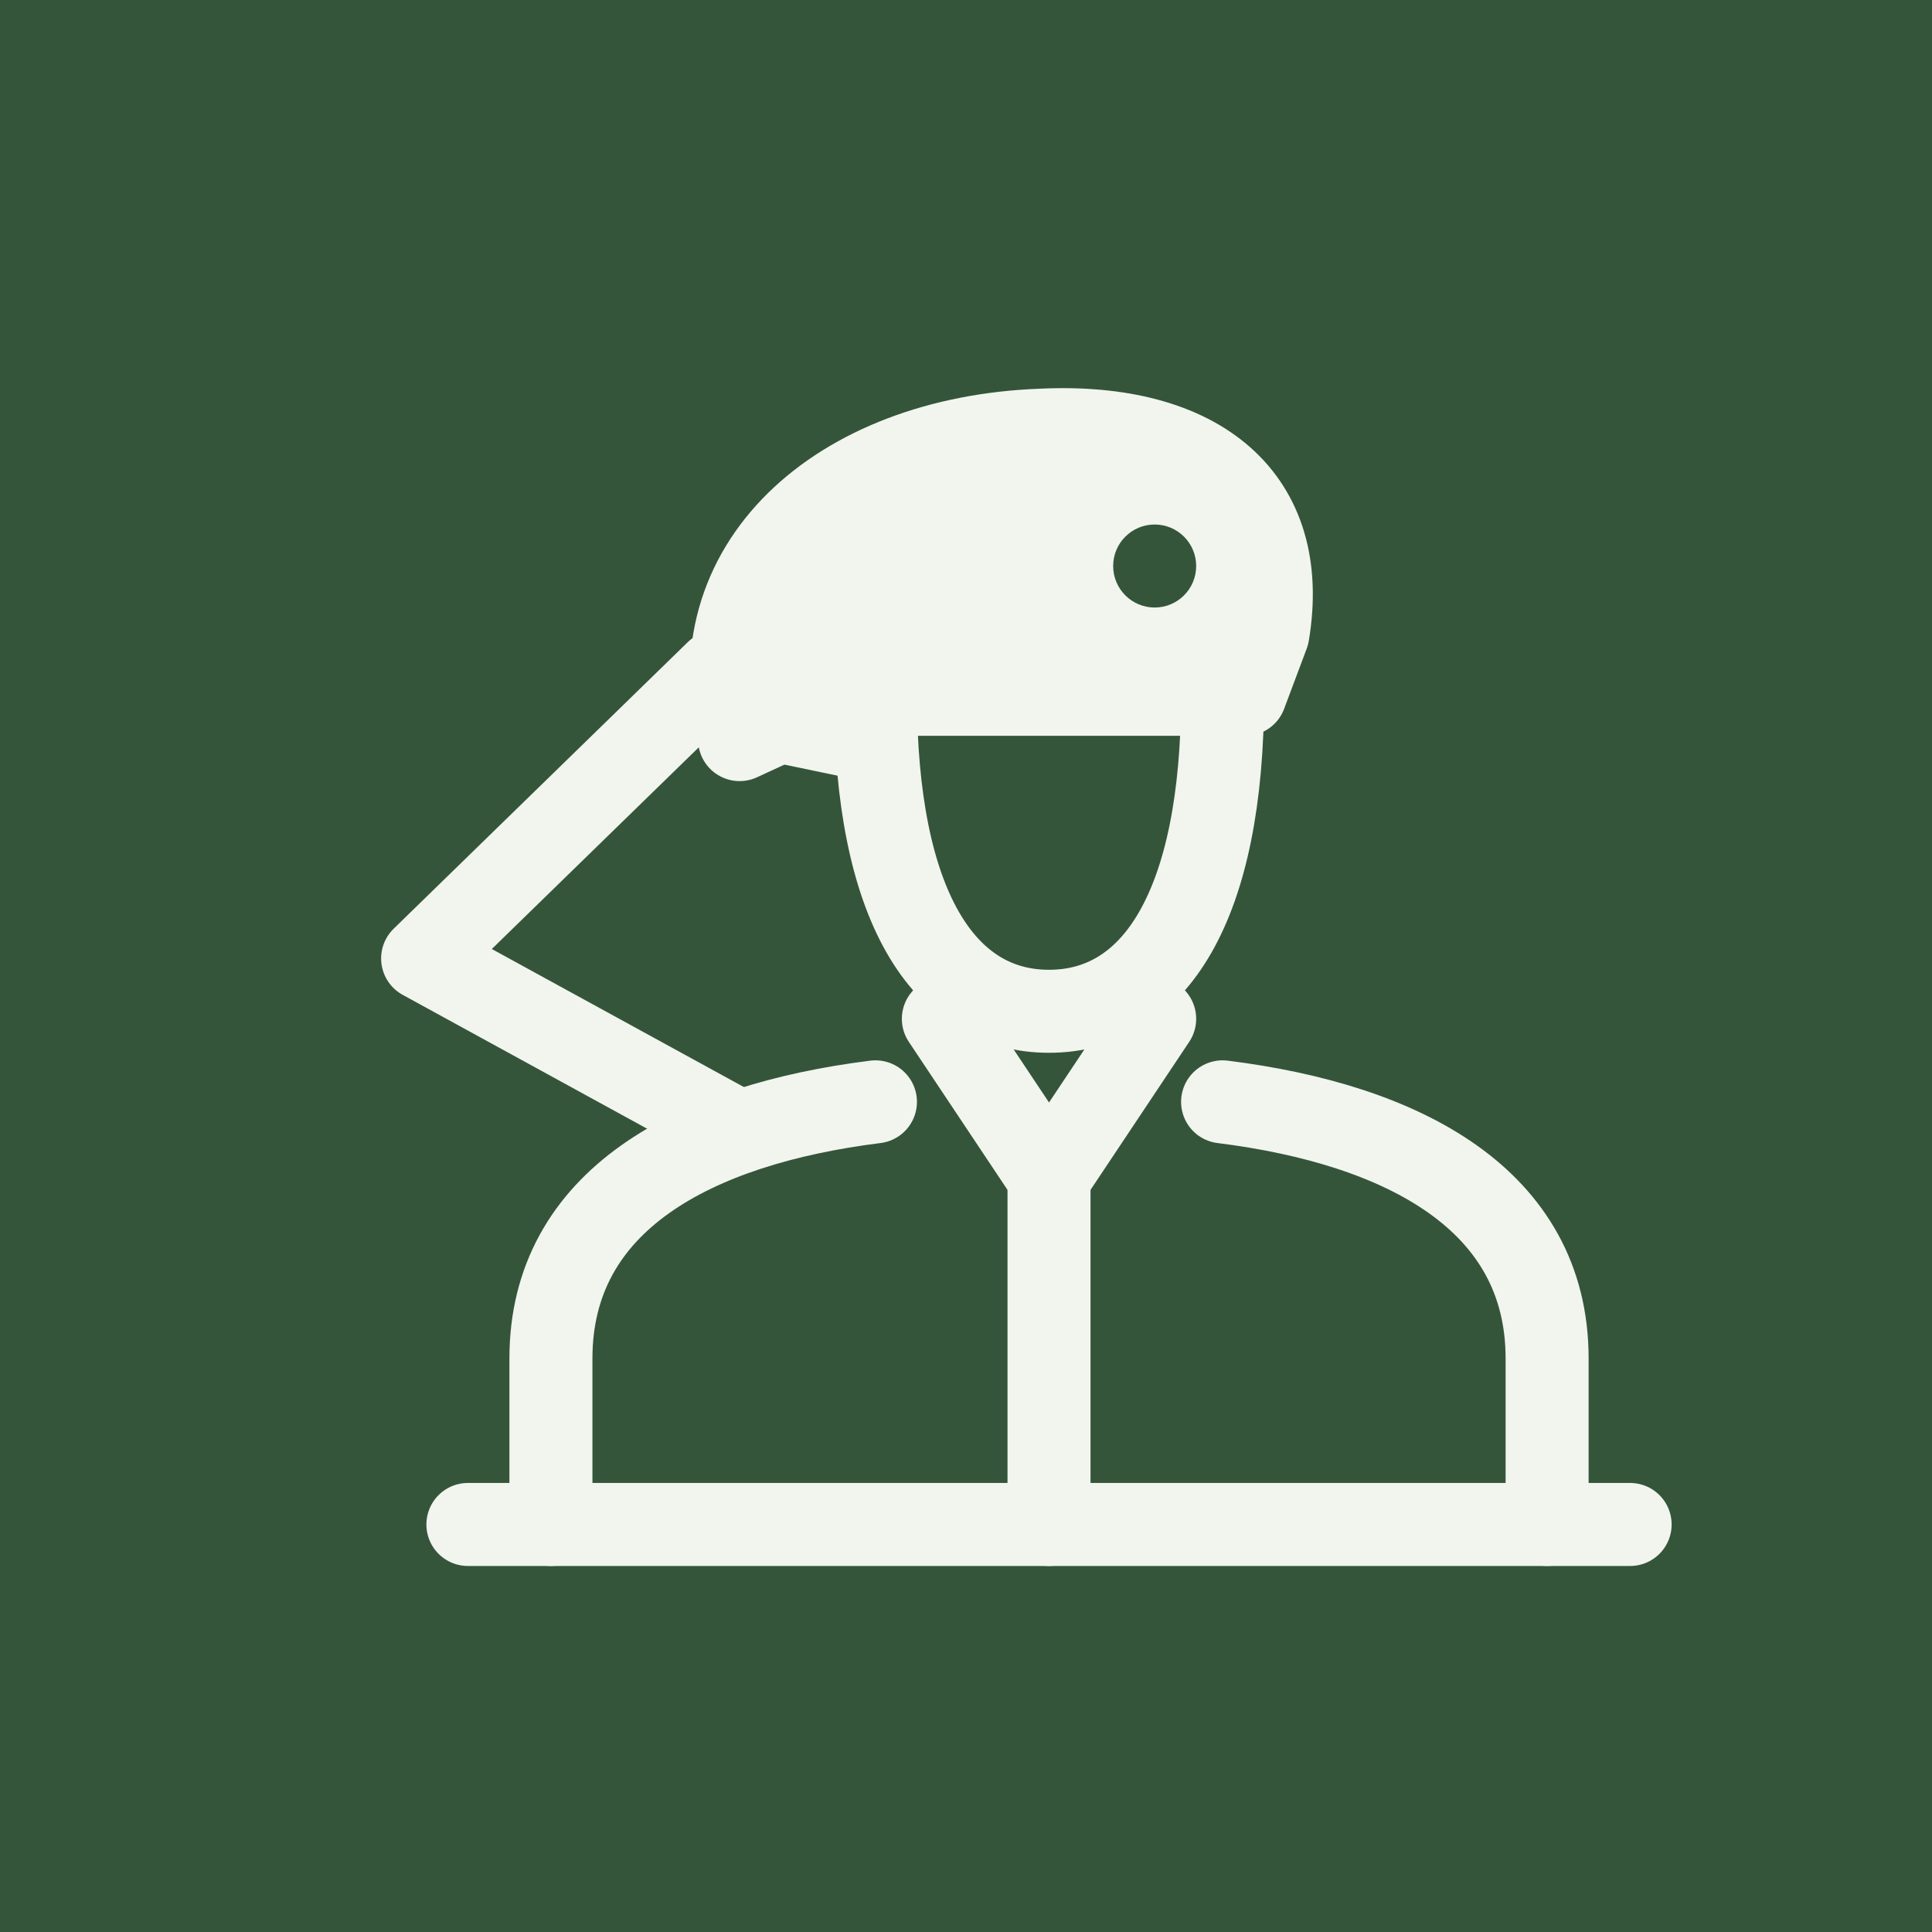
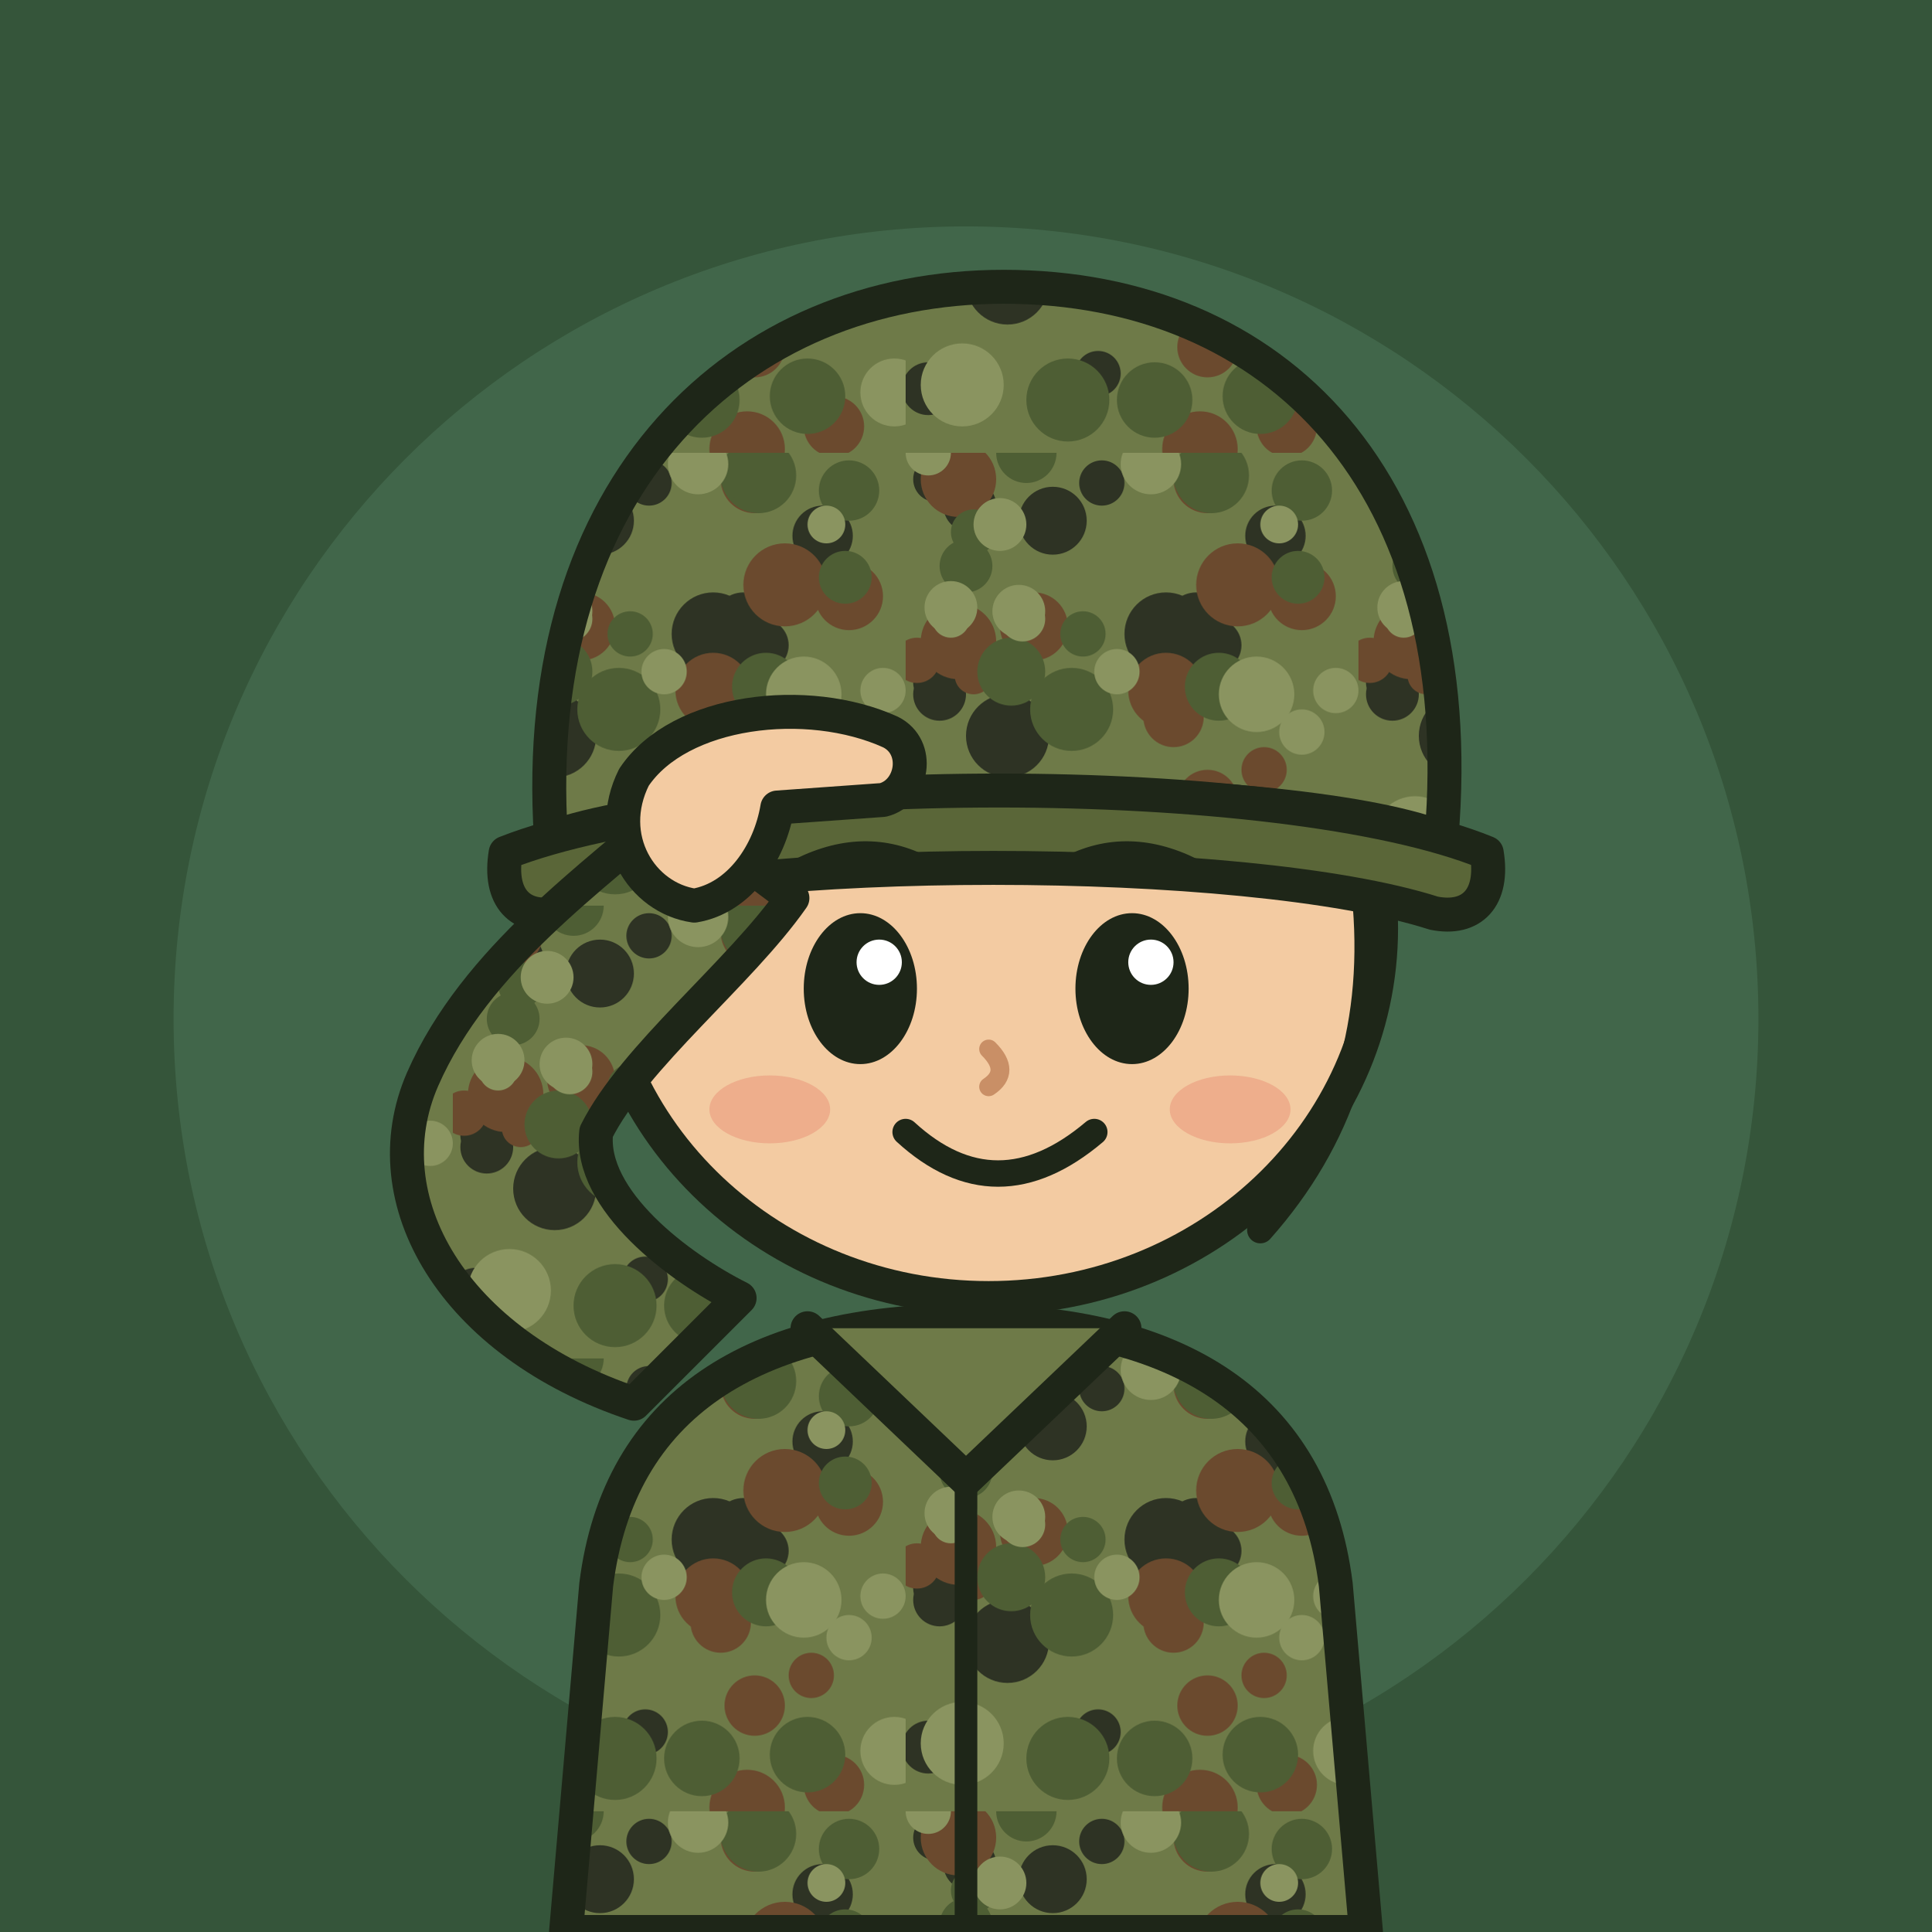
<svg xmlns="http://www.w3.org/2000/svg" viewBox="0 0 512 512">
+   <defs>
+     <pattern id="ft" width="120" height="120" patternUnits="userSpaceOnUse">
+       <rect width="120" height="120" fill="#6E7A48" />
+       <circle cx="39" cy="18" r="9" fill="#2E3324" />
+       <circle cx="9" cy="64" r="7" fill="#2E3324" />
+       <circle cx="7" cy="61" r="5" fill="#2E3324" />
+       <circle cx="52" cy="8" r="6" fill="#2E3324" />
+       <circle cx="51" cy="99" r="6" fill="#2E3324" />
+       <circle cx="27" cy="75" r="11" fill="#2E3324" />
+       <circle cx="69" cy="48" r="11" fill="#2E3324" />
+       <circle cx="6" cy="103" r="7" fill="#2E3324" />
+       <circle cx="17" cy="14" r="7" fill="#2E3324" />
+       <circle cx="98" cy="22" r="8" fill="#2E3324" />
+       <circle cx="77" cy="45" r="8" fill="#2E3324" />
+       <circle cx="8" cy="7" r="6" fill="#2E3324" />
+       <circle cx="82" cy="51" r="7" fill="#2E3324" />
+       <circle cx="70" cy="54" r="7" fill="#2E3324" />
+       <circle cx="95" cy="84" r="6" fill="#6B4A2E" />
+       <circle cx="69" cy="63" r="10" fill="#6B4A2E" />
+       <circle cx="88" cy="35" r="11" fill="#6B4A2E" />
+       <circle cx="14" cy="50" r="10" fill="#6B4A2E" />
+       <circle cx="18" cy="59" r="5" fill="#6B4A2E" />
+       <circle cx="80" cy="92" r="8" fill="#6B4A2E" />
+       <circle cx="105" cy="38" r="9" fill="#6B4A2E" />
+       <circle cx="71" cy="70" r="8" fill="#6B4A2E" />
+       <circle cx="101" cy="113" r="8" fill="#6B4A2E" />
+       <circle cx="80" cy="7" r="9" fill="#6B4A2E" />
+       <circle cx="78" cy="119" r="10" fill="#6B4A2E" />
+       <circle cx="34" cy="46" r="9" fill="#6B4A2E" />
+       <circle cx="3" cy="55" r="6" fill="#6B4A2E" />
+       <circle cx="14" cy="7" r="10" fill="#6B4A2E" />
+       <circle cx="16" cy="30" r="7" fill="#4E5E34" />
+       <circle cx="105" cy="10" r="8" fill="#4E5E34" />
+       <circle cx="66" cy="106" r="10" fill="#4E5E34" />
+       <circle cx="104" cy="33" r="7" fill="#4E5E34" />
+       <circle cx="43" cy="106" r="11" fill="#4E5E34" />
+       <circle cx="18" cy="21" r="6" fill="#4E5E34" />
+       <circle cx="28" cy="58" r="9" fill="#4E5E34" />
+       <circle cx="32" cy="0" r="8" fill="#4E5E34" />
+       <circle cx="44" cy="68" r="11" fill="#4E5E34" />
+       <circle cx="83" cy="62" r="9" fill="#4E5E34" />
+       <circle cx="81" cy="6" r="10" fill="#4E5E34" />
+       <circle cx="94" cy="105" r="10" fill="#4E5E34" />
+       <circle cx="47" cy="48" r="6" fill="#4E5E34" />
+       <circle cx="76" cy="7" r="5" fill="#4E5E34" />
+       <circle cx="25" cy="19" r="7" fill="#8A9460" />
+       <circle cx="6" cy="0" r="6" fill="#8A9460" />
+       <circle cx="12" cy="44" r="5" fill="#8A9460" />
+       <circle cx="105" cy="74" r="6" fill="#8A9460" />
+       <circle cx="30" cy="42" r="7" fill="#8A9460" />
+       <circle cx="15" cy="102" r="11" fill="#8A9460" />
+       <circle cx="56" cy="58" r="6" fill="#8A9460" />
+       <circle cx="12" cy="41" r="7" fill="#8A9460" />
+       <circle cx="99" cy="19" r="5" fill="#8A9460" />
+       <circle cx="114" cy="63" r="6" fill="#8A9460" />
+       <circle cx="65" cy="3" r="8" fill="#8A9460" />
+       <circle cx="117" cy="104" r="9" fill="#8A9460" />
+       <circle cx="31" cy="44" r="6" fill="#8A9460" />
+       <circle cx="93" cy="64" r="10" fill="#8A9460" />
+     </pattern>
+   </defs>
  <rect width="512" height="512" fill="#35553A" />
-   <g fill="none" stroke="#F1F5EE" stroke-width="22" stroke-linecap="round" stroke-linejoin="round">
-     <path d="M232 184 C232 240 250 268 278 268 C306 268 324 240 324 184" />
-     <path d="M196 196 C184 150 222 116 276 114 C318 112 342 132 336 168 L330 184 L222 184 Z" fill="#F1F5EE" />
-     <path d="M250 270 L278 312 L306 270" />
-     <path d="M146 404 L146 360 C146 318 184 298 232 292 M324 292 C372 298 410 318 410 360 L410 404" />
-     <path d="M196 300 L112 254 L190 178" />
-     <path d="M182 186 L230 196" />
-     <path d="M278 312 L278 404" />
-     <path d="M124 404 L432 404" />
+   <circle cx="256" cy="270" r="210" fill="#41664A" />
+   <g stroke="#1E2618" stroke-width="9" stroke-linejoin="round" stroke-linecap="round">
+     <path d="M150 512 L158 420 C164 372 200 350 256 350 C312 350 348 372 354 420 L362 512 Z" fill="url(#ft)" />
+     <path d="M256 360 L256 512" fill="none" stroke-width="6" />
+     <path d="M214 352 L256 392 L298 352" fill="#6E7A48" />
+     <ellipse cx="262" cy="246" rx="104" ry="98" fill="#F3CBA2" />
+     <path d="M146 222 C140 128 196 76 266 76 C338 76 390 128 382 222 C340 206 190 206 146 222 Z" fill="url(#ft)" />
+     <path d="M134 226 C190 204 340 204 394 226 C396 238 390 244 380 242 C330 226 196 226 148 242 C138 244 132 238 134 226 Z" fill="#5A6638" />
+     <path d="M362 240 Q366 290 334 326" fill="none" stroke-width="7" />
+     <path d="M168 372 C120 356 98 318 112 286 C126 254 158 232 178 214 L210 238 C196 258 168 280 158 300 C156 318 180 336 196 344 Z" fill="url(#ft)" />
+     <path d="M168 206 C180 188 214 184 236 194 C244 198 242 210 234 212 L206 214 C204 226 196 238 184 240 C170 238 160 222 168 206 Z" fill="#F3CBA2" />
  </g>
-   <circle cx="306" cy="150" r="11" fill="#35553A" />
+   <ellipse cx="228" cy="262" rx="15" ry="20" fill="#1E2618" />
+   <ellipse cx="300" cy="262" rx="15" ry="20" fill="#1E2618" />
+   <circle cx="233" cy="255" r="6" fill="#fff" />
+   <circle cx="305" cy="255" r="6" fill="#fff" />
+   <path d="M210 232 Q228 222 244 230 M284 230 Q300 222 318 232" stroke="#1E2618" stroke-width="7" fill="none" stroke-linecap="round" />
+   <ellipse cx="204" cy="294" rx="16" ry="9" fill="#E9967A" opacity=".55" />
+   <ellipse cx="326" cy="294" rx="16" ry="9" fill="#E9967A" opacity=".55" />
+   <path d="M240 300 Q264 322 290 300" stroke="#1E2618" stroke-width="7" fill="none" stroke-linecap="round" />
+   <path d="M262 278 Q268 284 262 288" stroke="#C98F66" stroke-width="5" fill="none" stroke-linecap="round" />
</svg>
